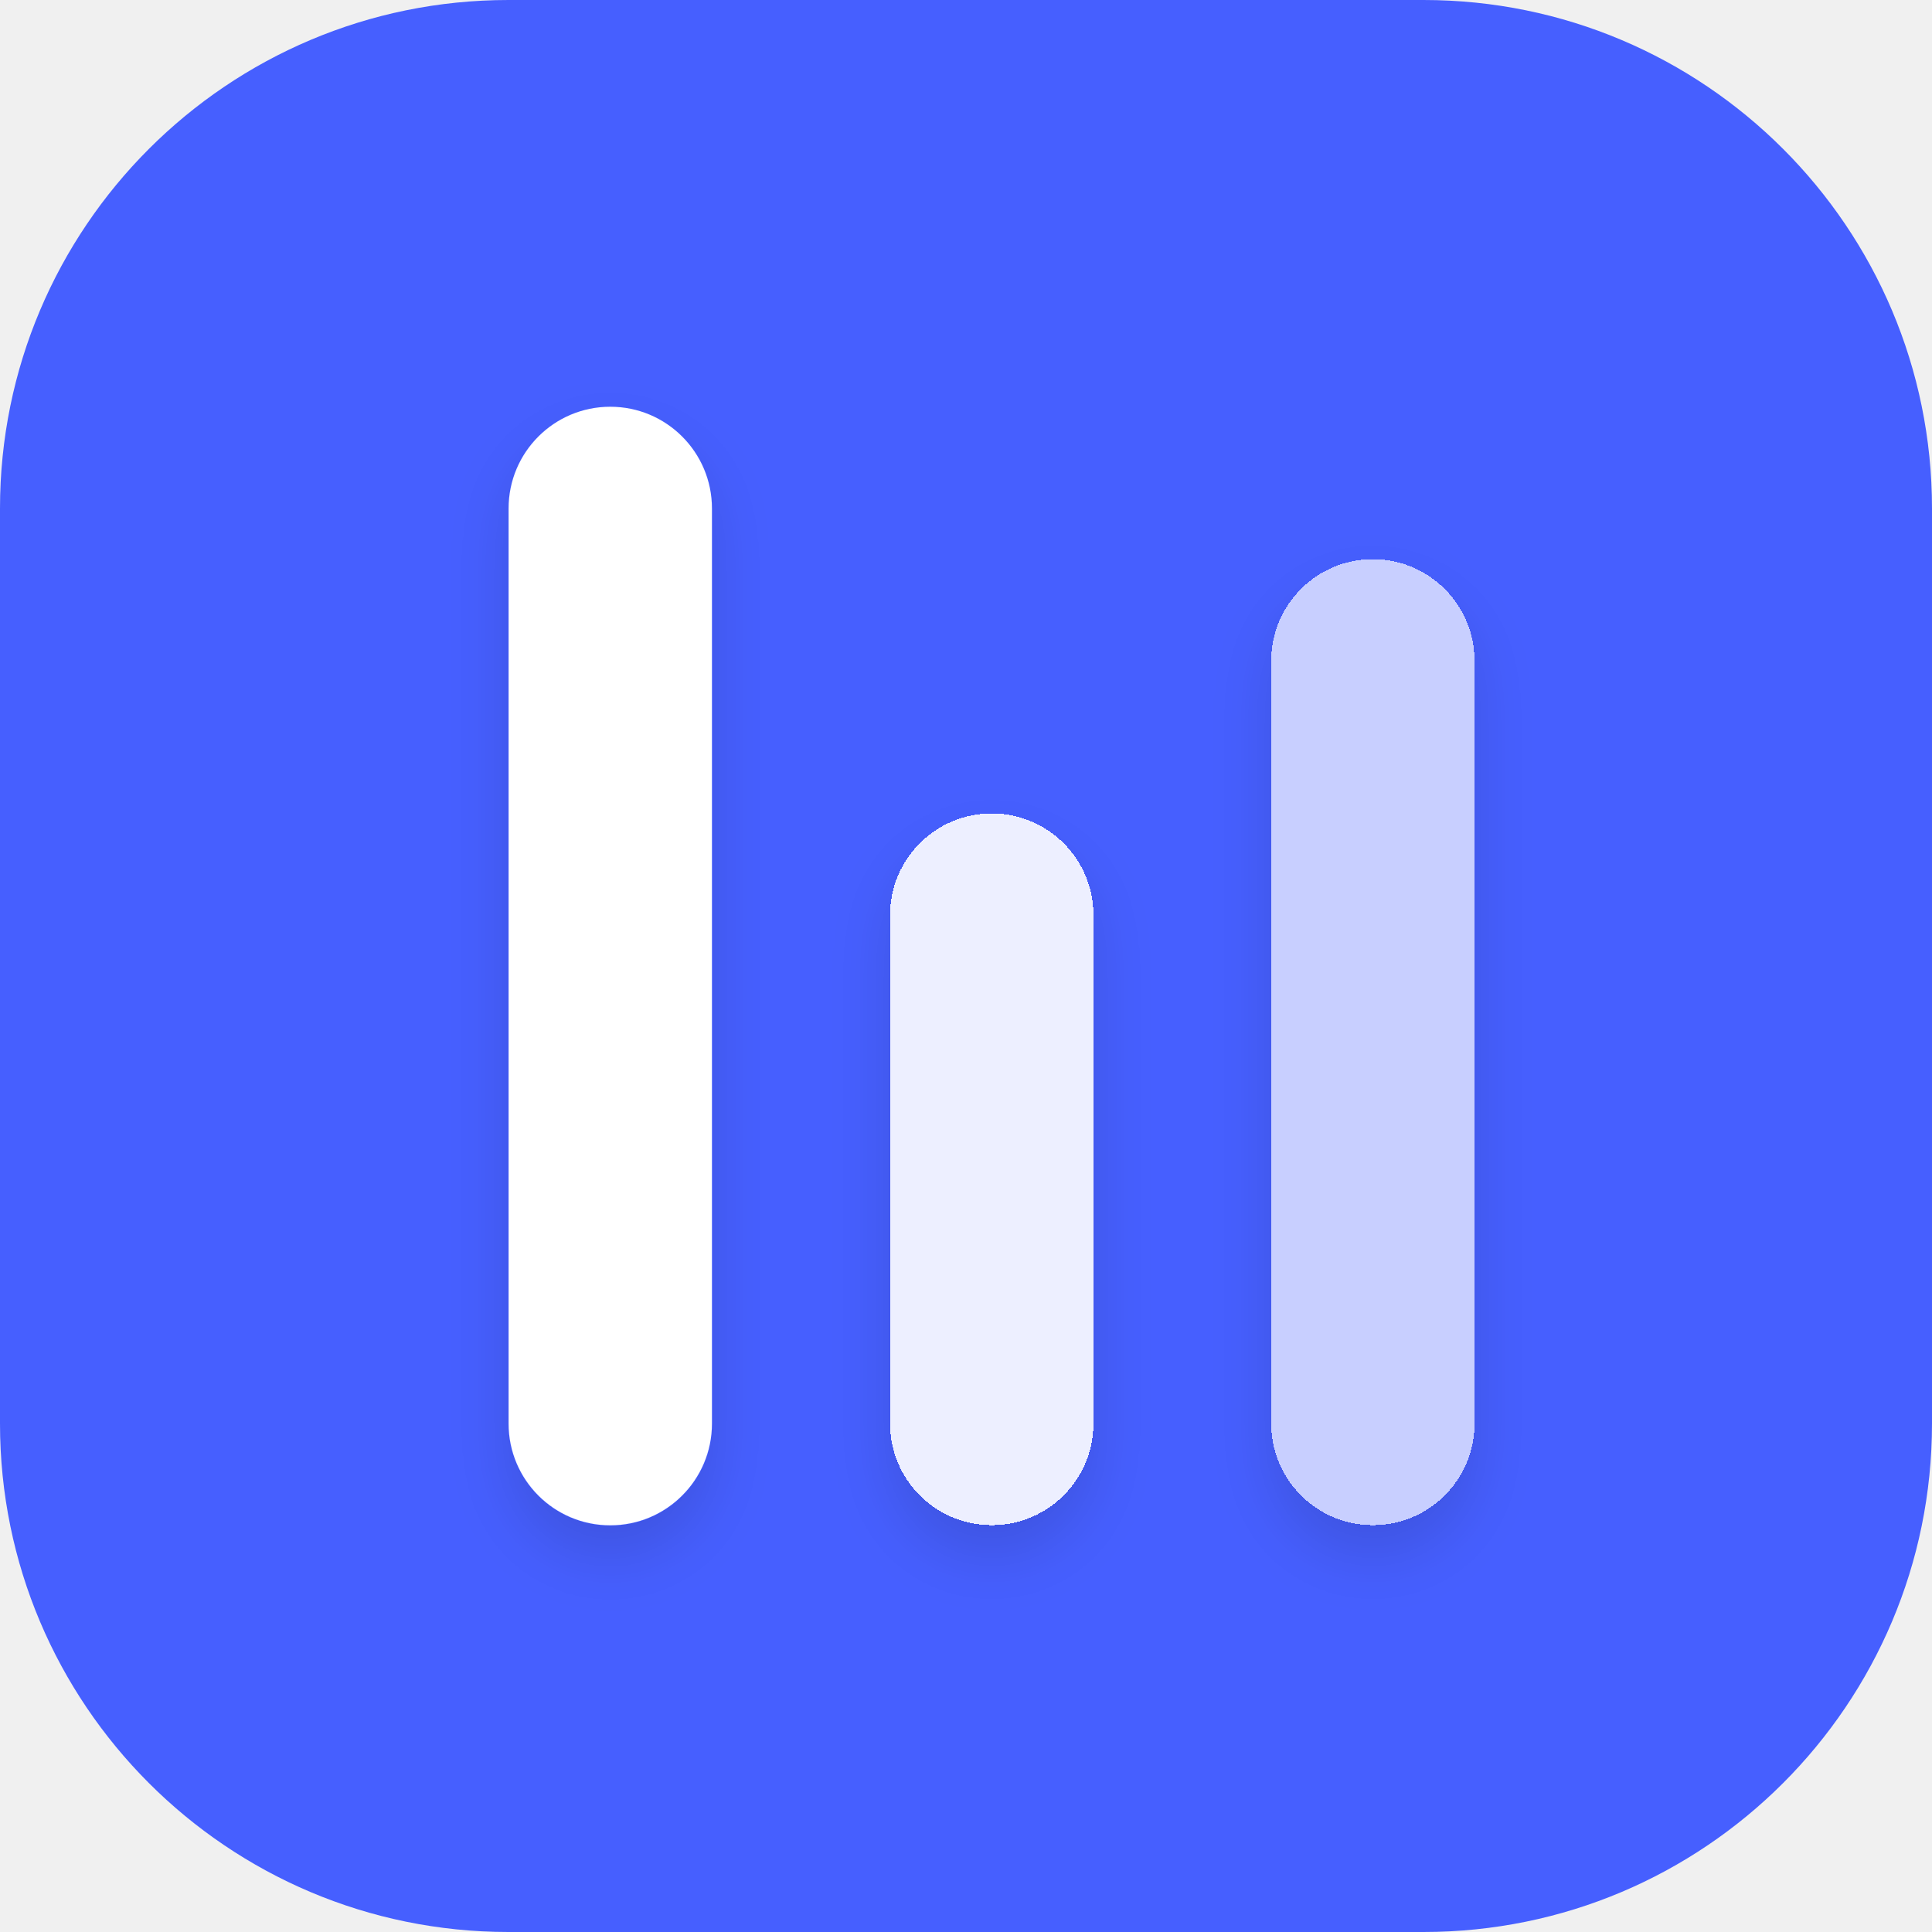
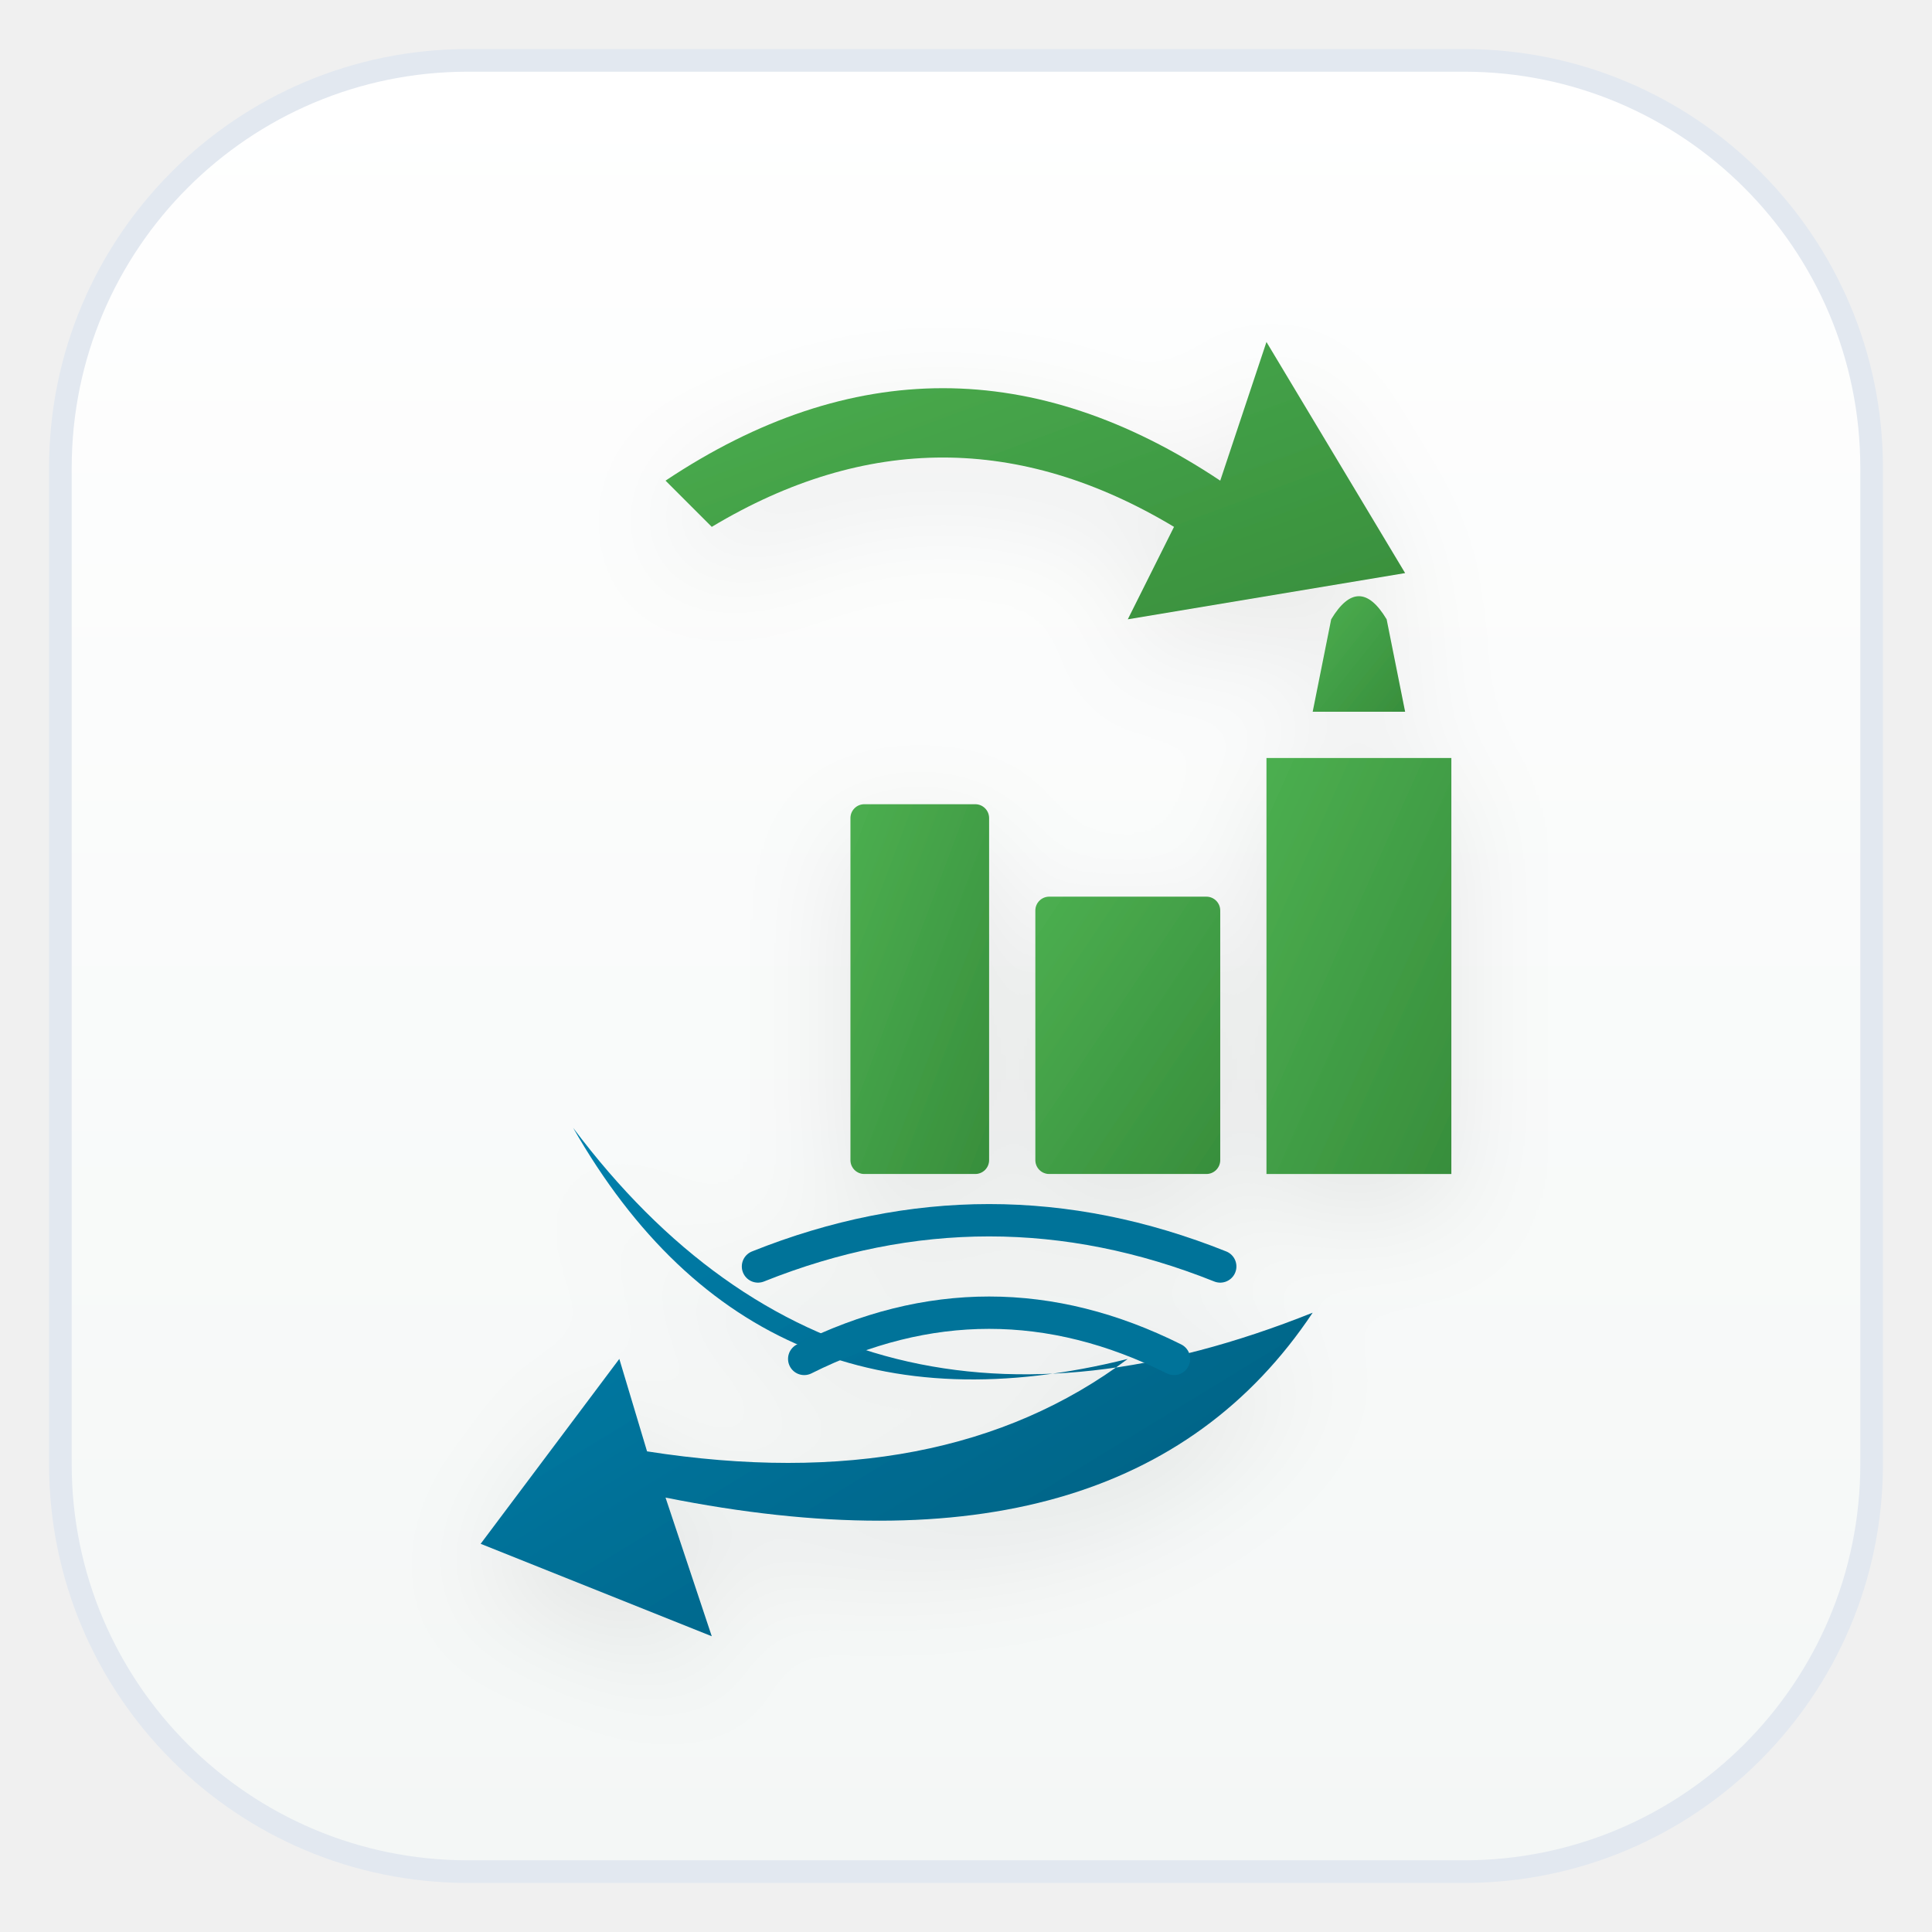
- <svg xmlns="http://www.w3.org/2000/svg" width="32" height="32" viewBox="0 0 32 32" fill="none">
-   <path d="M0 8.421C0 3.77 3.77 0 8.421 0H23.579C28.23 0 32 3.77 32 8.421V23.579C32 28.23 28.23 32 23.579 32H8.421C3.77 32 0 28.23 0 23.579V8.421Z" fill="#465FFF" />
-   <g filter="url(#filter0_d_1884_16361)">
-     <path d="M8.424 8.422C8.424 7.491 9.178 6.737 10.108 6.737C11.038 6.737 11.792 7.491 11.792 8.422V23.579C11.792 24.51 11.038 25.264 10.108 25.264C9.178 25.264 8.424 24.51 8.424 23.579V8.422Z" fill="white" />
-   </g>
-   <g filter="url(#filter1_d_1884_16361)">
-     <path d="M14.742 15.157C14.742 14.227 15.496 13.473 16.426 13.473C17.357 13.473 18.111 14.227 18.111 15.157V23.578C18.111 24.508 17.357 25.262 16.426 25.262C15.496 25.262 14.742 24.508 14.742 23.578V15.157Z" fill="white" fill-opacity="0.9" shape-rendering="crispEdges" />
-   </g>
-   <g filter="url(#filter2_d_1884_16361)">
-     <path d="M21.055 10.946C21.055 10.016 21.809 9.262 22.739 9.262C23.669 9.262 24.423 10.016 24.423 10.946V23.578C24.423 24.508 23.669 25.262 22.739 25.262C21.809 25.262 21.055 24.508 21.055 23.578V10.946Z" fill="white" fill-opacity="0.7" shape-rendering="crispEdges" />
-   </g>
+ <svg xmlns="http://www.w3.org/2000/svg" width="512" height="512" viewBox="0 0 512 512" fill="none">
  <defs>
-     <filter id="filter0_d_1884_16361" x="7.424" y="6.237" width="5.368" height="20.526" filterUnits="userSpaceOnUse" color-interpolation-filters="sRGB">
-       <feFlood flood-opacity="0" result="BackgroundImageFix" />
-       <feColorMatrix in="SourceAlpha" type="matrix" values="0 0 0 0 0 0 0 0 0 0 0 0 0 0 0 0 0 0 127 0" result="hardAlpha" />
-       <feOffset dy="0.5" />
-       <feGaussianBlur stdDeviation="0.5" />
-       <feComposite in2="hardAlpha" operator="out" />
-       <feColorMatrix type="matrix" values="0 0 0 0 0 0 0 0 0 0 0 0 0 0 0 0 0 0 0.12 0" />
-       <feBlend mode="normal" in2="BackgroundImageFix" result="effect1_dropShadow_1884_16361" />
-       <feBlend mode="normal" in="SourceGraphic" in2="effect1_dropShadow_1884_16361" result="shape" />
-     </filter>
-     <filter id="filter1_d_1884_16361" x="13.742" y="12.973" width="5.368" height="13.789" filterUnits="userSpaceOnUse" color-interpolation-filters="sRGB">
-       <feFlood flood-opacity="0" result="BackgroundImageFix" />
-       <feColorMatrix in="SourceAlpha" type="matrix" values="0 0 0 0 0 0 0 0 0 0 0 0 0 0 0 0 0 0 127 0" result="hardAlpha" />
-       <feOffset dy="0.5" />
-       <feGaussianBlur stdDeviation="0.5" />
-       <feComposite in2="hardAlpha" operator="out" />
-       <feColorMatrix type="matrix" values="0 0 0 0 0 0 0 0 0 0 0 0 0 0 0 0 0 0 0.12 0" />
-       <feBlend mode="normal" in2="BackgroundImageFix" result="effect1_dropShadow_1884_16361" />
-       <feBlend mode="normal" in="SourceGraphic" in2="effect1_dropShadow_1884_16361" result="shape" />
-     </filter>
-     <filter id="filter2_d_1884_16361" x="20.055" y="8.762" width="5.368" height="18" filterUnits="userSpaceOnUse" color-interpolation-filters="sRGB">
-       <feFlood flood-opacity="0" result="BackgroundImageFix" />
-       <feColorMatrix in="SourceAlpha" type="matrix" values="0 0 0 0 0 0 0 0 0 0 0 0 0 0 0 0 0 0 127 0" result="hardAlpha" />
-       <feOffset dy="0.5" />
-       <feGaussianBlur stdDeviation="0.5" />
-       <feComposite in2="hardAlpha" operator="out" />
-       <feColorMatrix type="matrix" values="0 0 0 0 0 0 0 0 0 0 0 0 0 0 0 0 0 0 0.12 0" />
-       <feBlend mode="normal" in2="BackgroundImageFix" result="effect1_dropShadow_1884_16361" />
-       <feBlend mode="normal" in="SourceGraphic" in2="effect1_dropShadow_1884_16361" result="shape" />
+     <linearGradient id="bgGrad" x1="0%" y1="0%" x2="0%" y2="100%">
+       <stop offset="0%" stop-color="#FFFFFF" />
+       <stop offset="100%" stop-color="#F4F7F6" />
+     </linearGradient>
+     <linearGradient id="greenGrad" x1="0%" y1="0%" x2="100%" y2="100%">
+       <stop offset="0%" stop-color="#4CAF50" />
+       <stop offset="100%" stop-color="#388E3C" />
+     </linearGradient>
+     <linearGradient id="blueGrad" x1="0%" y1="0%" x2="100%" y2="100%">
+       <stop offset="0%" stop-color="#0083B0" />
+       <stop offset="100%" stop-color="#005A7A" />
+     </linearGradient>
+     <filter id="softShadow" x="-10%" y="-10%" width="120%" height="120%">
+       <feDropShadow dx="0" dy="4" stdDeviation="6" flood-color="#0F172A" flood-opacity="0.08" />
    </filter>
  </defs>
+   <rect x="16" y="16" width="480" height="480" rx="108" fill="url(#bgGrad)" stroke="#E2E8F0" stroke-width="6" />
+   <g transform="translate(256, 256) scale(2.45) translate(-112.5, -102.5)" filter="url(#softShadow)">
+     <path fill="url(#greenGrad)" d="M80,50 Q110,30 140,50 L145,35 L160,60 L130,65 L135,55 Q110,40 85,55 Z" />
+     <rect fill="url(#greenGrad)" x="100" y="85" width="15" height="40" rx="1.5" />
+     <rect fill="url(#greenGrad)" x="120" y="95" width="20" height="30" rx="1.5" />
+     <path fill="url(#greenGrad)" d="M145,125 L145,80 L165,80 L165,125 Z" />
+     <path fill="url(#greenGrad)" d="M150,75 L160,75 L158,65 Q155,60 152,65 Z" />
+     <path fill="url(#blueGrad)" d="M70,120 Q100,160 150,140 Q130,170 80,160 L85,175 L60,165 L75,145 L78,155 Q110,160 130,145 Q90,155 70,120 Z" />
+     <path d="M90,135 Q115,125 140,135" fill="none" stroke="#007399" stroke-width="3.5" stroke-linecap="round" />
+     <path d="M95,145 Q115,135 135,145" fill="none" stroke="#007399" stroke-width="3.5" stroke-linecap="round" />
+   </g>
</svg>
